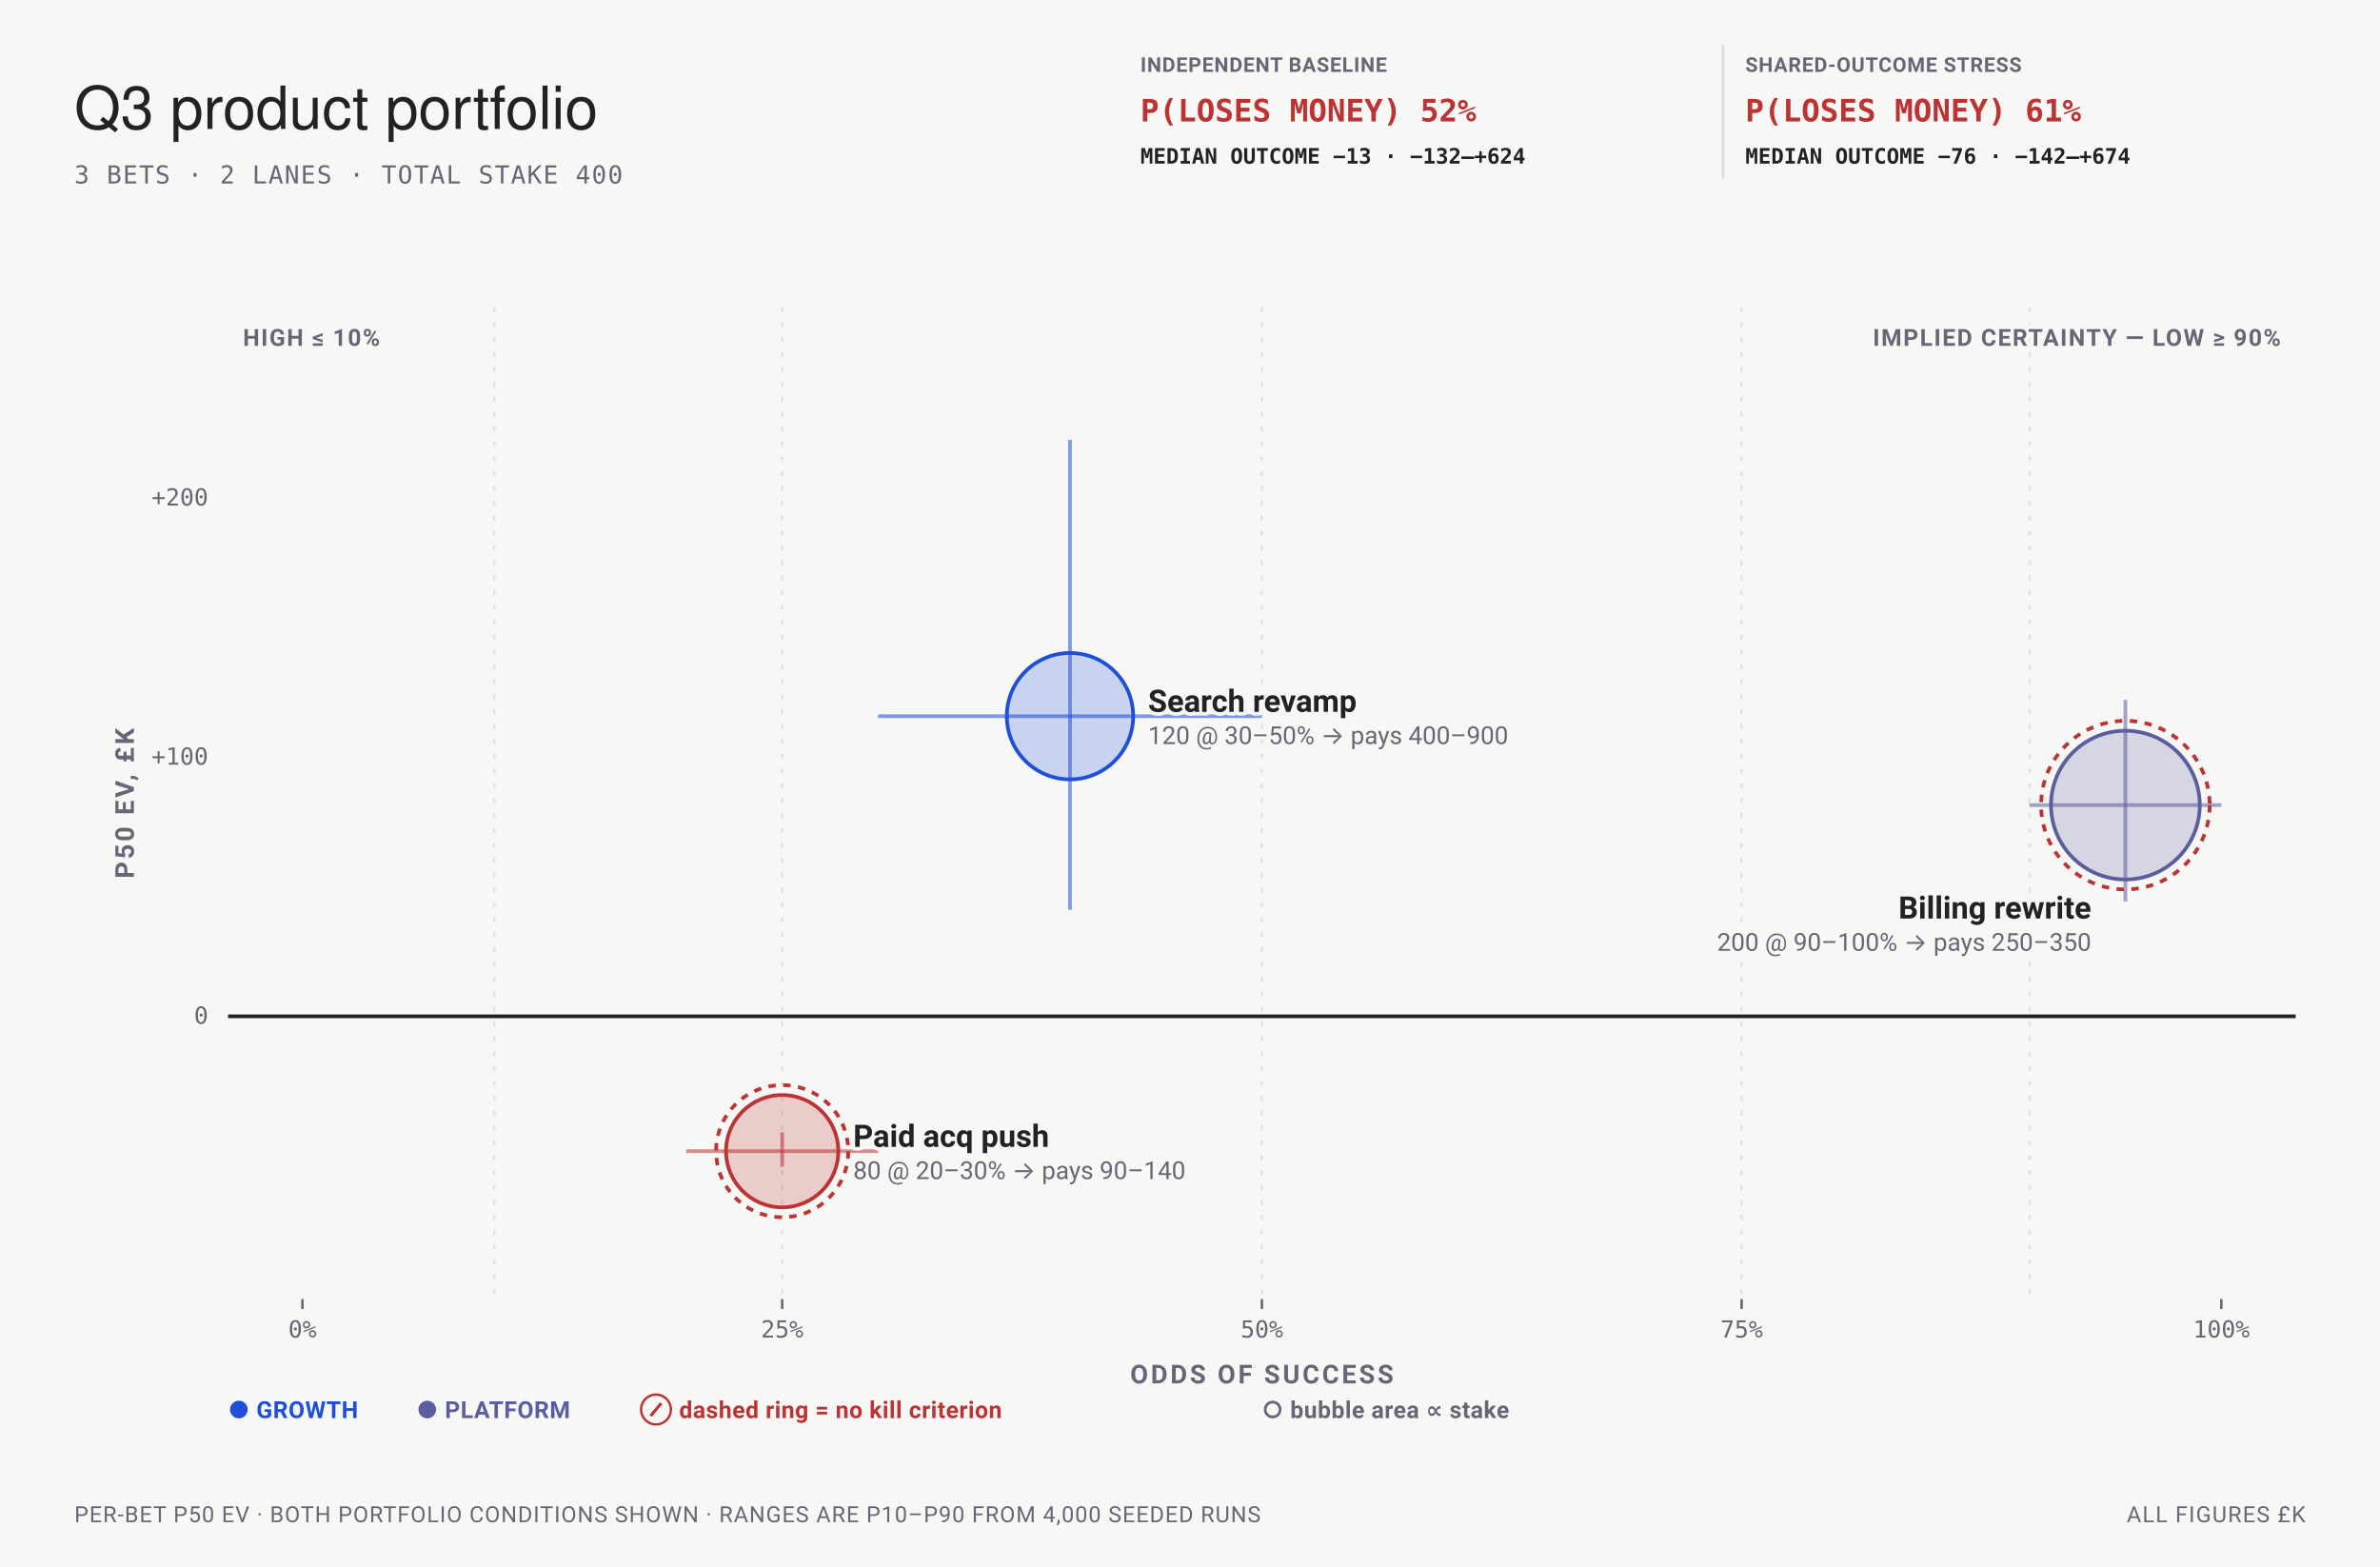
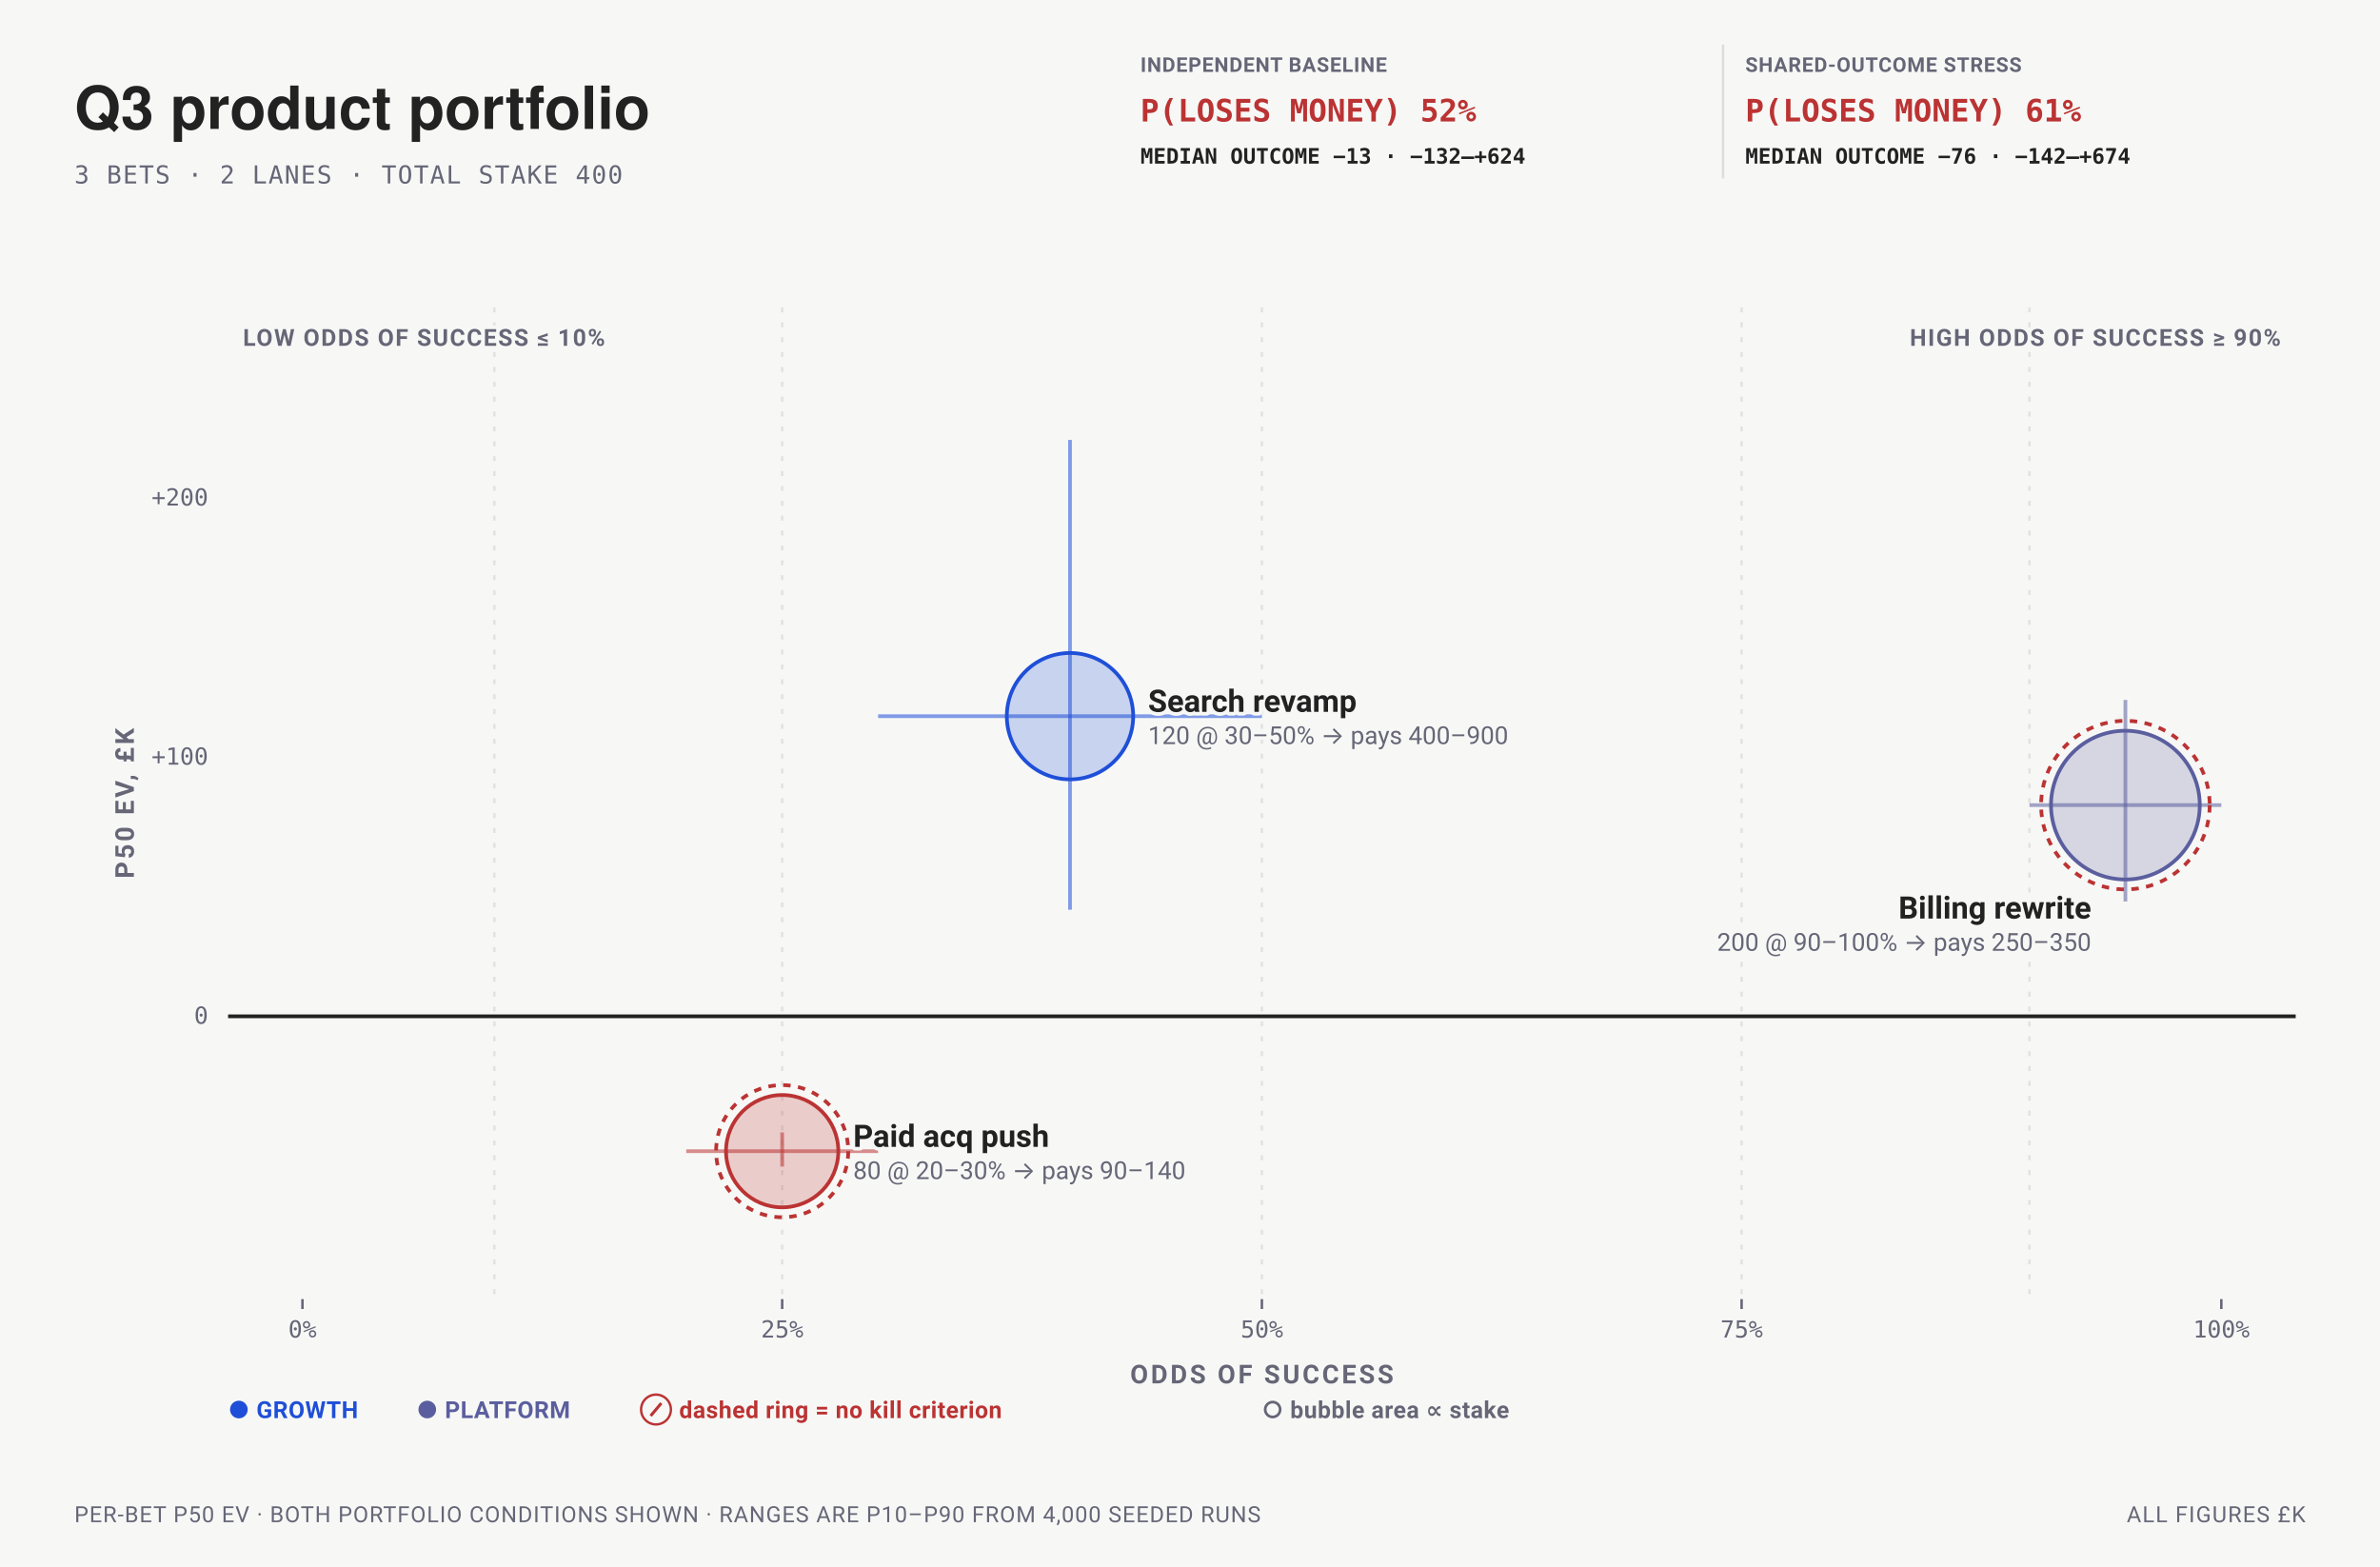
<svg xmlns="http://www.w3.org/2000/svg" data-bets-surface="allocation-plane" viewBox="0 0 960 632" width="960" height="632" font-family="-apple-system,BlinkMacSystemFont,'Segoe UI',Roboto,sans-serif" role="img" aria-labelledby="bets-quadrant-title bets-quadrant-desc">
  <rect width="960" height="632" fill="#f7f8f6" />
-   <text x="30" y="52" font-family="'Helvetica Neue',Helvetica,'Segoe UI',Roboto,sans-serif" font-size="24" fill="#222">Q3 product portfolio</text>
+   <text data-bets-title-line="" x="30" y="52" font-family="'Helvetica Neue',Helvetica,'Segoe UI',Roboto,sans-serif" font-size="24" font-weight="600" fill="#222">Q3 product portfolio</text>
  <text x="30" y="74" font-size="10" letter-spacing="0.05em" font-family="ui-monospace,'SF Mono',Menlo,Consolas,monospace" fill="#667">3 BETS · 2 LANES · TOTAL STAKE 400</text>
  <g data-condition-receipt="" data-condition="independent">
    <text x="460" y="29" font-size="8.2" font-weight="700" letter-spacing="0.035em" fill="#667">INDEPENDENT BASELINE</text>
    <text x="460" y="49" font-size="12.5" font-weight="700" font-family="ui-monospace,'SF Mono',Menlo,Consolas,monospace" fill="#b33">P(LOSES MONEY) 52%</text>
    <text x="460" y="66" font-size="8.6" font-weight="600" font-family="ui-monospace,'SF Mono',Menlo,Consolas,monospace" fill="#222">MEDIAN OUTCOME −13 · −132–+624</text>
  </g>
  <g data-condition-receipt="" data-condition="shared">
    <line x1="695" y1="18" x2="695" y2="72" stroke="#ddd" />
    <text x="704" y="29" font-size="8.2" font-weight="700" letter-spacing="0.035em" fill="#667">SHARED-OUTCOME STRESS</text>
    <text x="704" y="49" font-size="12.5" font-weight="700" font-family="ui-monospace,'SF Mono',Menlo,Consolas,monospace" fill="#b33">P(LOSES MONEY) 61%</text>
    <text x="704" y="66" font-size="8.6" font-weight="600" font-family="ui-monospace,'SF Mono',Menlo,Consolas,monospace" fill="#222">MEDIAN OUTCOME −76 · −142–+674</text>
  </g>
  <line data-allocation-guide="" x1="199.4" y1="124" x2="199.4" y2="524" stroke="#ddd" stroke-width="1" stroke-dasharray="2 4" stroke-opacity="0.82" />
  <line data-allocation-guide="" x1="315.5" y1="124" x2="315.5" y2="524" stroke="#ddd" stroke-width="1" stroke-dasharray="2 4" stroke-opacity="0.82" />
  <line data-allocation-guide="" x1="509" y1="124" x2="509" y2="524" stroke="#ddd" stroke-width="1" stroke-dasharray="2 4" stroke-opacity="0.82" />
  <line data-allocation-guide="" x1="702.5" y1="124" x2="702.5" y2="524" stroke="#ddd" stroke-width="1" stroke-dasharray="2 4" stroke-opacity="0.82" />
  <line data-allocation-guide="" x1="818.6" y1="124" x2="818.6" y2="524" stroke="#ddd" stroke-width="1" stroke-dasharray="2 4" stroke-opacity="0.82" />
-   <text x="920" y="139.5" font-size="9.5" font-weight="700" letter-spacing="0.06em" text-anchor="end" stroke="#f7f8f6" stroke-width="3" stroke-linejoin="round" paint-order="stroke" fill="#667">IMPLIED CERTAINTY — LOW ≥ 90%</text>
-   <text x="98" y="139.5" font-size="9.5" font-weight="700" letter-spacing="0.06em" text-anchor="start" stroke="#f7f8f6" stroke-width="3" stroke-linejoin="round" paint-order="stroke" fill="#667">HIGH ≤ 10%</text>
+   <text x="920" y="139.5" font-size="9.5" font-weight="700" letter-spacing="0.06em" text-anchor="end" stroke="#f7f8f6" stroke-width="3" stroke-linejoin="round" paint-order="stroke" fill="#667">HIGH ODDS OF SUCCESS ≥ 90%</text>
+   <text x="98" y="139.5" font-size="9.5" font-weight="700" letter-spacing="0.06em" text-anchor="start" stroke="#f7f8f6" stroke-width="3" stroke-linejoin="round" paint-order="stroke" fill="#667">LOW ODDS OF SUCCESS ≤ 10%</text>
  <line data-allocation-zero="" x1="92" y1="409.94" x2="926" y2="409.94" stroke="#222" stroke-width="1.5" />
  <text x="84" y="412.94" font-size="9.5" text-anchor="end" font-family="ui-monospace,'SF Mono',Menlo,Consolas,monospace" fill="#667">0</text>
  <text x="84" y="308.43" font-size="9.5" text-anchor="end" font-family="ui-monospace,'SF Mono',Menlo,Consolas,monospace" fill="#667">+100</text>
  <text x="84" y="203.91" font-size="9.5" text-anchor="end" font-family="ui-monospace,'SF Mono',Menlo,Consolas,monospace" fill="#667">+200</text>
  <line x1="122" y1="524" x2="122" y2="528" stroke="#667" stroke-width="1" />
  <text x="122" y="539.5" font-size="9.5" text-anchor="middle" font-family="ui-monospace,'SF Mono',Menlo,Consolas,monospace" fill="#667">0%</text>
  <line x1="315.5" y1="524" x2="315.5" y2="528" stroke="#667" stroke-width="1" />
  <text x="315.5" y="539.5" font-size="9.5" text-anchor="middle" font-family="ui-monospace,'SF Mono',Menlo,Consolas,monospace" fill="#667">25%</text>
  <line x1="509" y1="524" x2="509" y2="528" stroke="#667" stroke-width="1" />
  <text x="509" y="539.5" font-size="9.5" text-anchor="middle" font-family="ui-monospace,'SF Mono',Menlo,Consolas,monospace" fill="#667">50%</text>
  <line x1="702.5" y1="524" x2="702.5" y2="528" stroke="#667" stroke-width="1" />
  <text x="702.5" y="539.5" font-size="9.5" text-anchor="middle" font-family="ui-monospace,'SF Mono',Menlo,Consolas,monospace" fill="#667">75%</text>
  <line x1="896" y1="524" x2="896" y2="528" stroke="#667" stroke-width="1" />
  <text x="896" y="539.5" font-size="9.5" text-anchor="middle" font-family="ui-monospace,'SF Mono',Menlo,Consolas,monospace" fill="#667">100%</text>
  <text x="509" y="558" font-size="10.5" font-weight="700" letter-spacing="0.1em" text-anchor="middle" fill="#667">ODDS OF SUCCESS</text>
  <g transform="rotate(-90 54 324)">
    <text x="54" y="324" font-size="10.5" font-weight="700" letter-spacing="0.1em" text-anchor="middle" fill="#667">P50 EV, £K</text>
  </g>
  <g data-allocation-mark="" data-id="B01">
    <line x1="354.2" y1="288.88" x2="509" y2="288.88" stroke="#1F4FD8" stroke-width="1.5" stroke-opacity="0.55" />
    <line x1="431.6" y1="366.94" x2="431.6" y2="177.45" stroke="#1F4FD8" stroke-width="1.5" stroke-opacity="0.55" />
    <circle data-key="B01" cx="431.6" cy="288.88" r="25.49" fill="#1F4FD8" fill-opacity="0.22" stroke="#1F4FD8" stroke-width="1.5" />
  </g>
  <g data-allocation-mark="" data-id="B02">
    <line x1="276.8" y1="464.34" x2="354.2" y2="464.34" stroke="#b33" stroke-width="1.5" stroke-opacity="0.55" />
    <line x1="315.5" y1="470.55" x2="315.5" y2="456.77" stroke="#b33" stroke-width="1.5" stroke-opacity="0.55" />
    <circle data-key="B02" cx="315.5" cy="464.34" r="22.65" fill="#b33" fill-opacity="0.22" stroke="#b33" stroke-width="1.5" />
    <circle cx="315.5" cy="464.34" r="26.65" fill="none" stroke="#b33" stroke-width="1.5" stroke-dasharray="3 3" />
  </g>
  <g data-allocation-mark="" data-id="B03">
    <line x1="818.6" y1="324.75" x2="896" y2="324.75" stroke="#5B5E9E" stroke-width="1.5" stroke-opacity="0.55" />
    <line x1="857.3" y1="363.63" x2="857.3" y2="282.32" stroke="#5B5E9E" stroke-width="1.5" stroke-opacity="0.55" />
    <circle data-key="B03" cx="857.3" cy="324.75" r="30" fill="#5B5E9E" fill-opacity="0.22" stroke="#5B5E9E" stroke-width="1.5" />
    <circle cx="857.3" cy="324.75" r="34" fill="none" stroke="#b33" stroke-width="1.5" stroke-dasharray="3 3" />
  </g>
  <text x="463.09" y="287.13" font-size="12.5" font-weight="600" text-anchor="start" stroke="#f7f8f6" stroke-width="3" stroke-linejoin="round" paint-order="stroke" fill="#222">Search revamp</text>
  <text x="463.09" y="300.13" font-size="10" text-anchor="start" stroke="#f7f8f6" stroke-width="3" stroke-linejoin="round" paint-order="stroke" fill="#667">120 @ 30–50% → pays 400–900</text>
  <text x="344.15" y="462.59" font-size="12.5" font-weight="600" text-anchor="start" stroke="#f7f8f6" stroke-width="3" stroke-linejoin="round" paint-order="stroke" fill="#222">Paid acq push</text>
  <text x="344.15" y="475.59" font-size="10" text-anchor="start" stroke="#f7f8f6" stroke-width="3" stroke-linejoin="round" paint-order="stroke" fill="#667">80 @ 20–30% → pays 90–140</text>
  <text x="843.52" y="370.51" font-size="12.5" font-weight="600" text-anchor="end" stroke="#f7f8f6" stroke-width="3" stroke-linejoin="round" paint-order="stroke" fill="#222">Billing rewrite</text>
  <text x="843.52" y="383.51" font-size="10" text-anchor="end" stroke="#f7f8f6" stroke-width="3" stroke-linejoin="round" paint-order="stroke" fill="#667">200 @ 90–100% → pays 250–350</text>
  <text x="92" y="572" font-size="9.5" font-weight="700" letter-spacing="0.02em" fill="#1F4FD8">● GROWTH</text>
  <text x="168" y="572" font-size="9.5" font-weight="700" letter-spacing="0.02em" fill="#5B5E9E">● PLATFORM</text>
  <text x="258" y="572" font-size="9.5" font-weight="700" letter-spacing="0.02em" fill="#b33">⊘ dashed ring = no kill criterion</text>
  <text x="509" y="572" font-size="9.5" font-weight="700" letter-spacing="0.02em" fill="#667">○ bubble area ∝ stake</text>
  <text x="30" y="614" font-size="9" letter-spacing="0.04em" fill="#667">PER-BET P50 EV · BOTH PORTFOLIO CONDITIONS SHOWN · RANGES ARE P10–P90 FROM 4,000 SEEDED RUNS</text>
  <text x="930" y="614" font-size="9" letter-spacing="0.05em" text-anchor="end" fill="#667">ALL FIGURES £K</text>
</svg>
